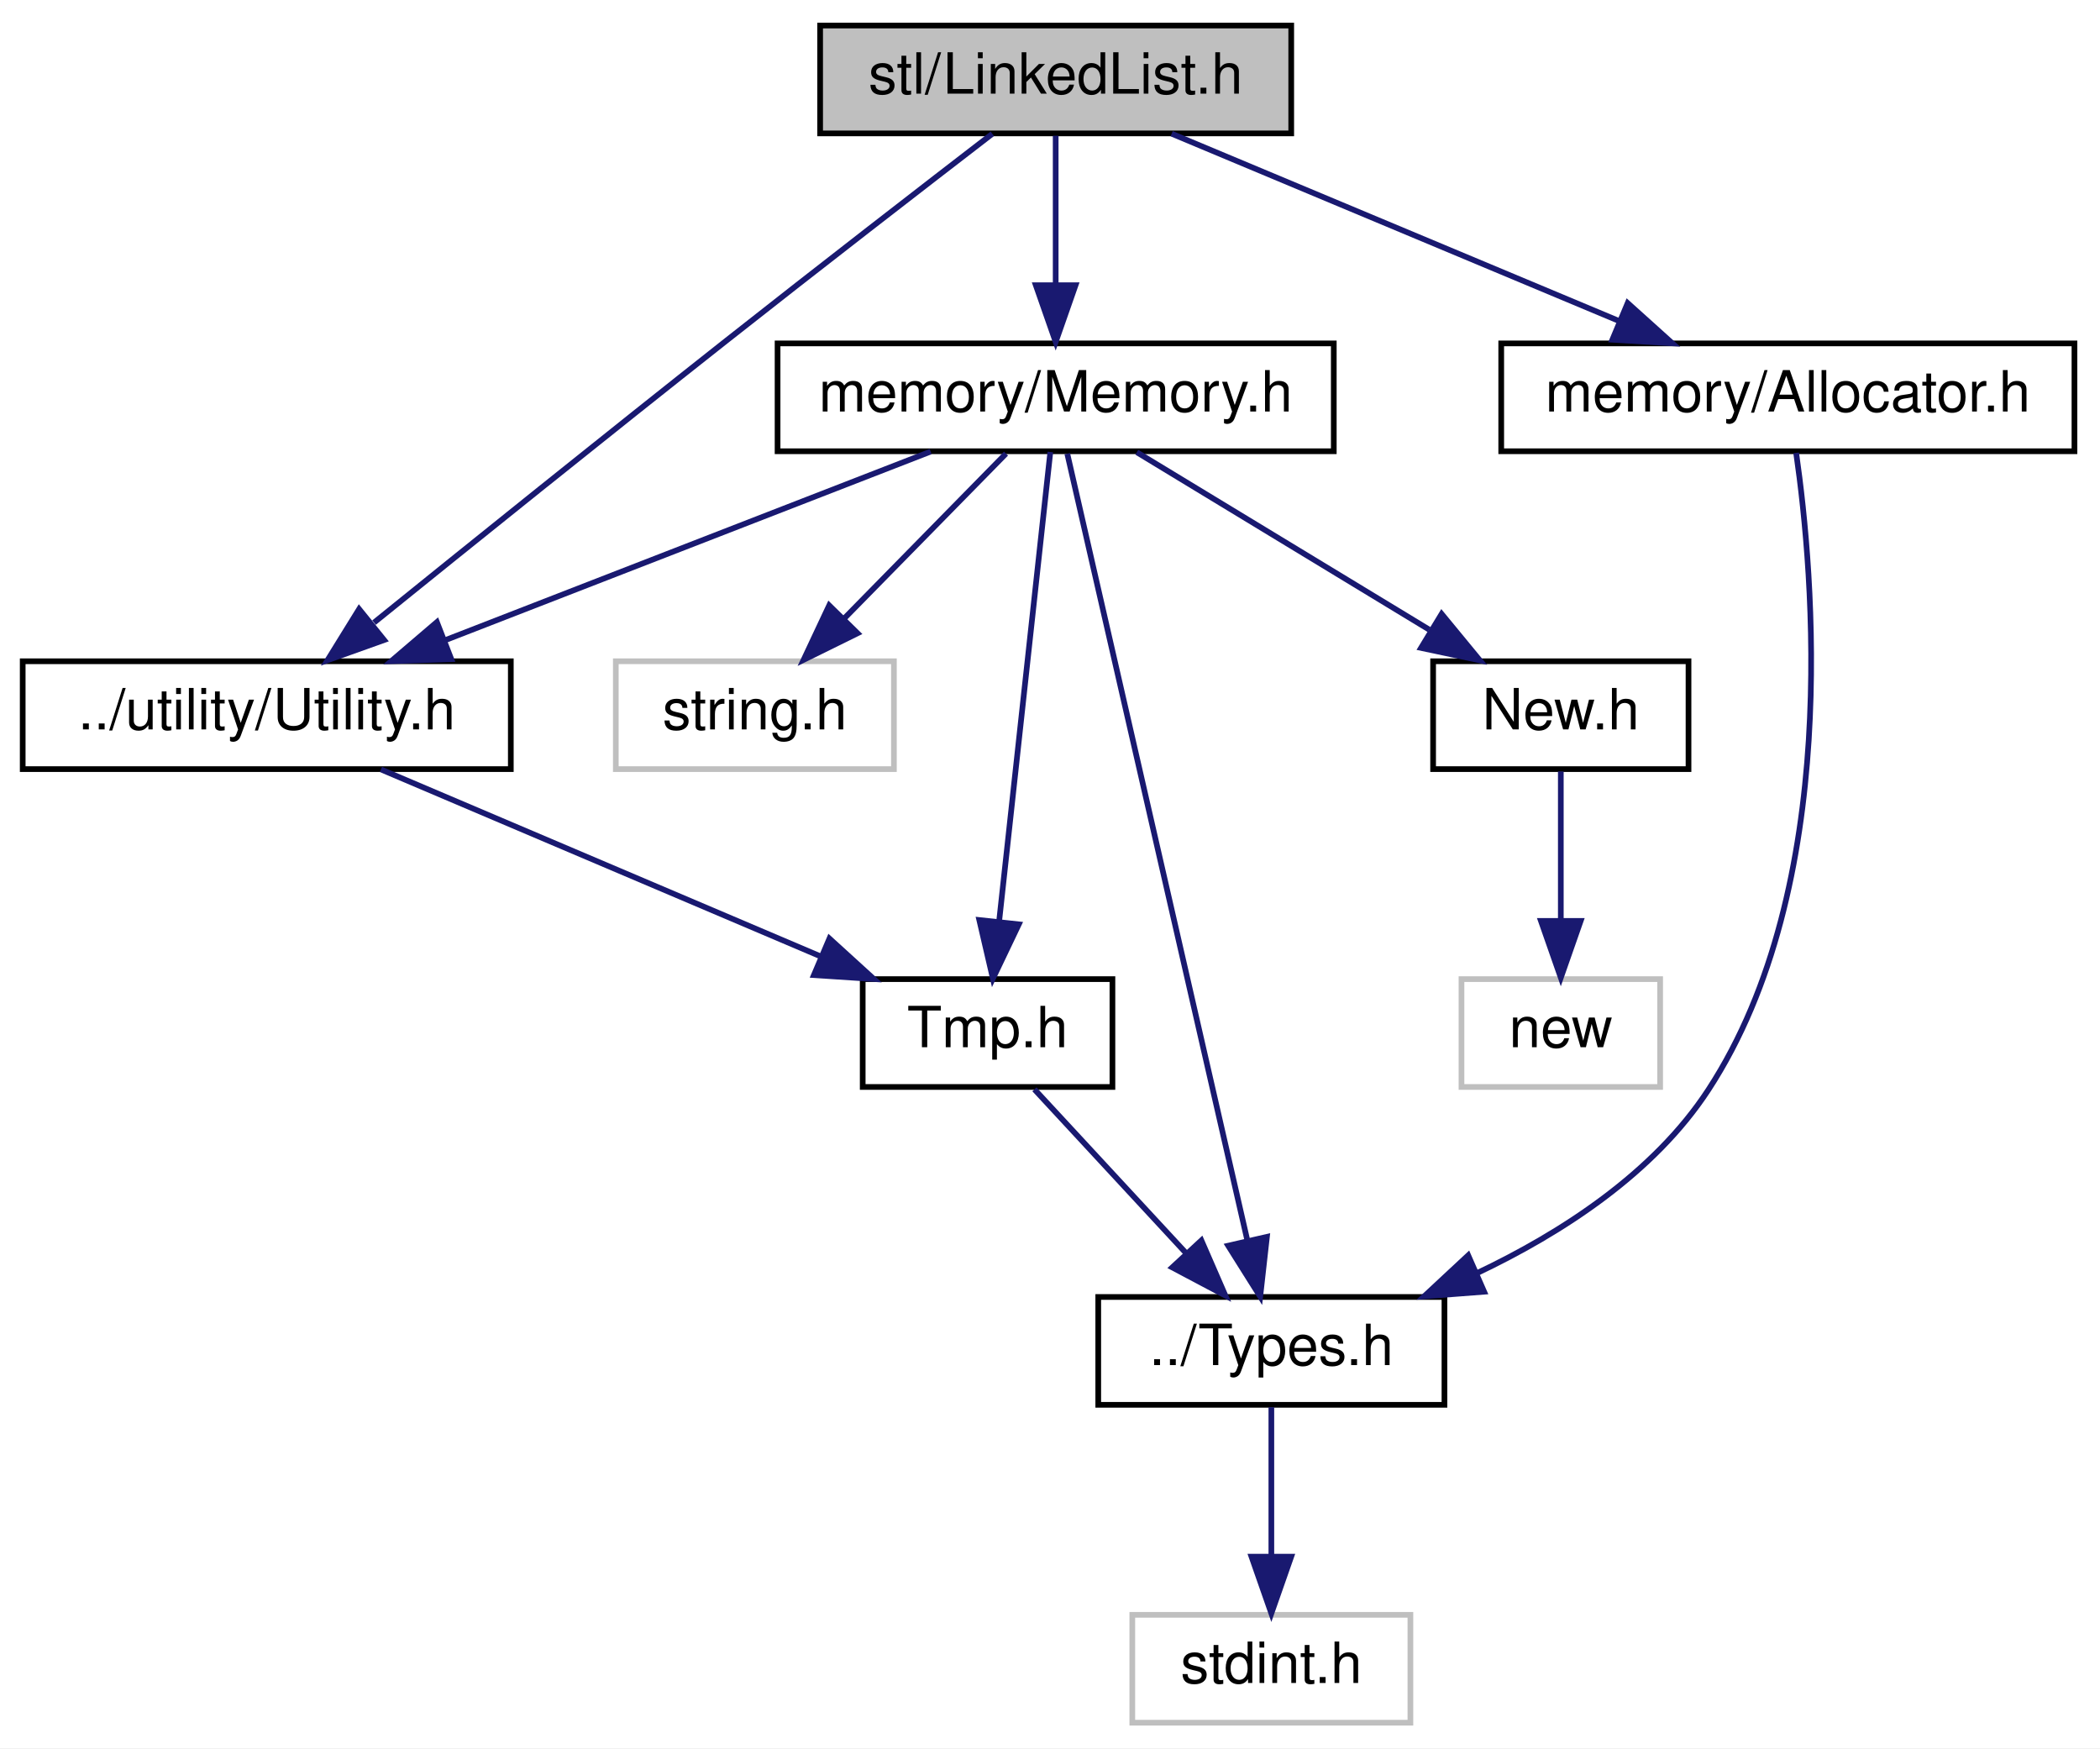
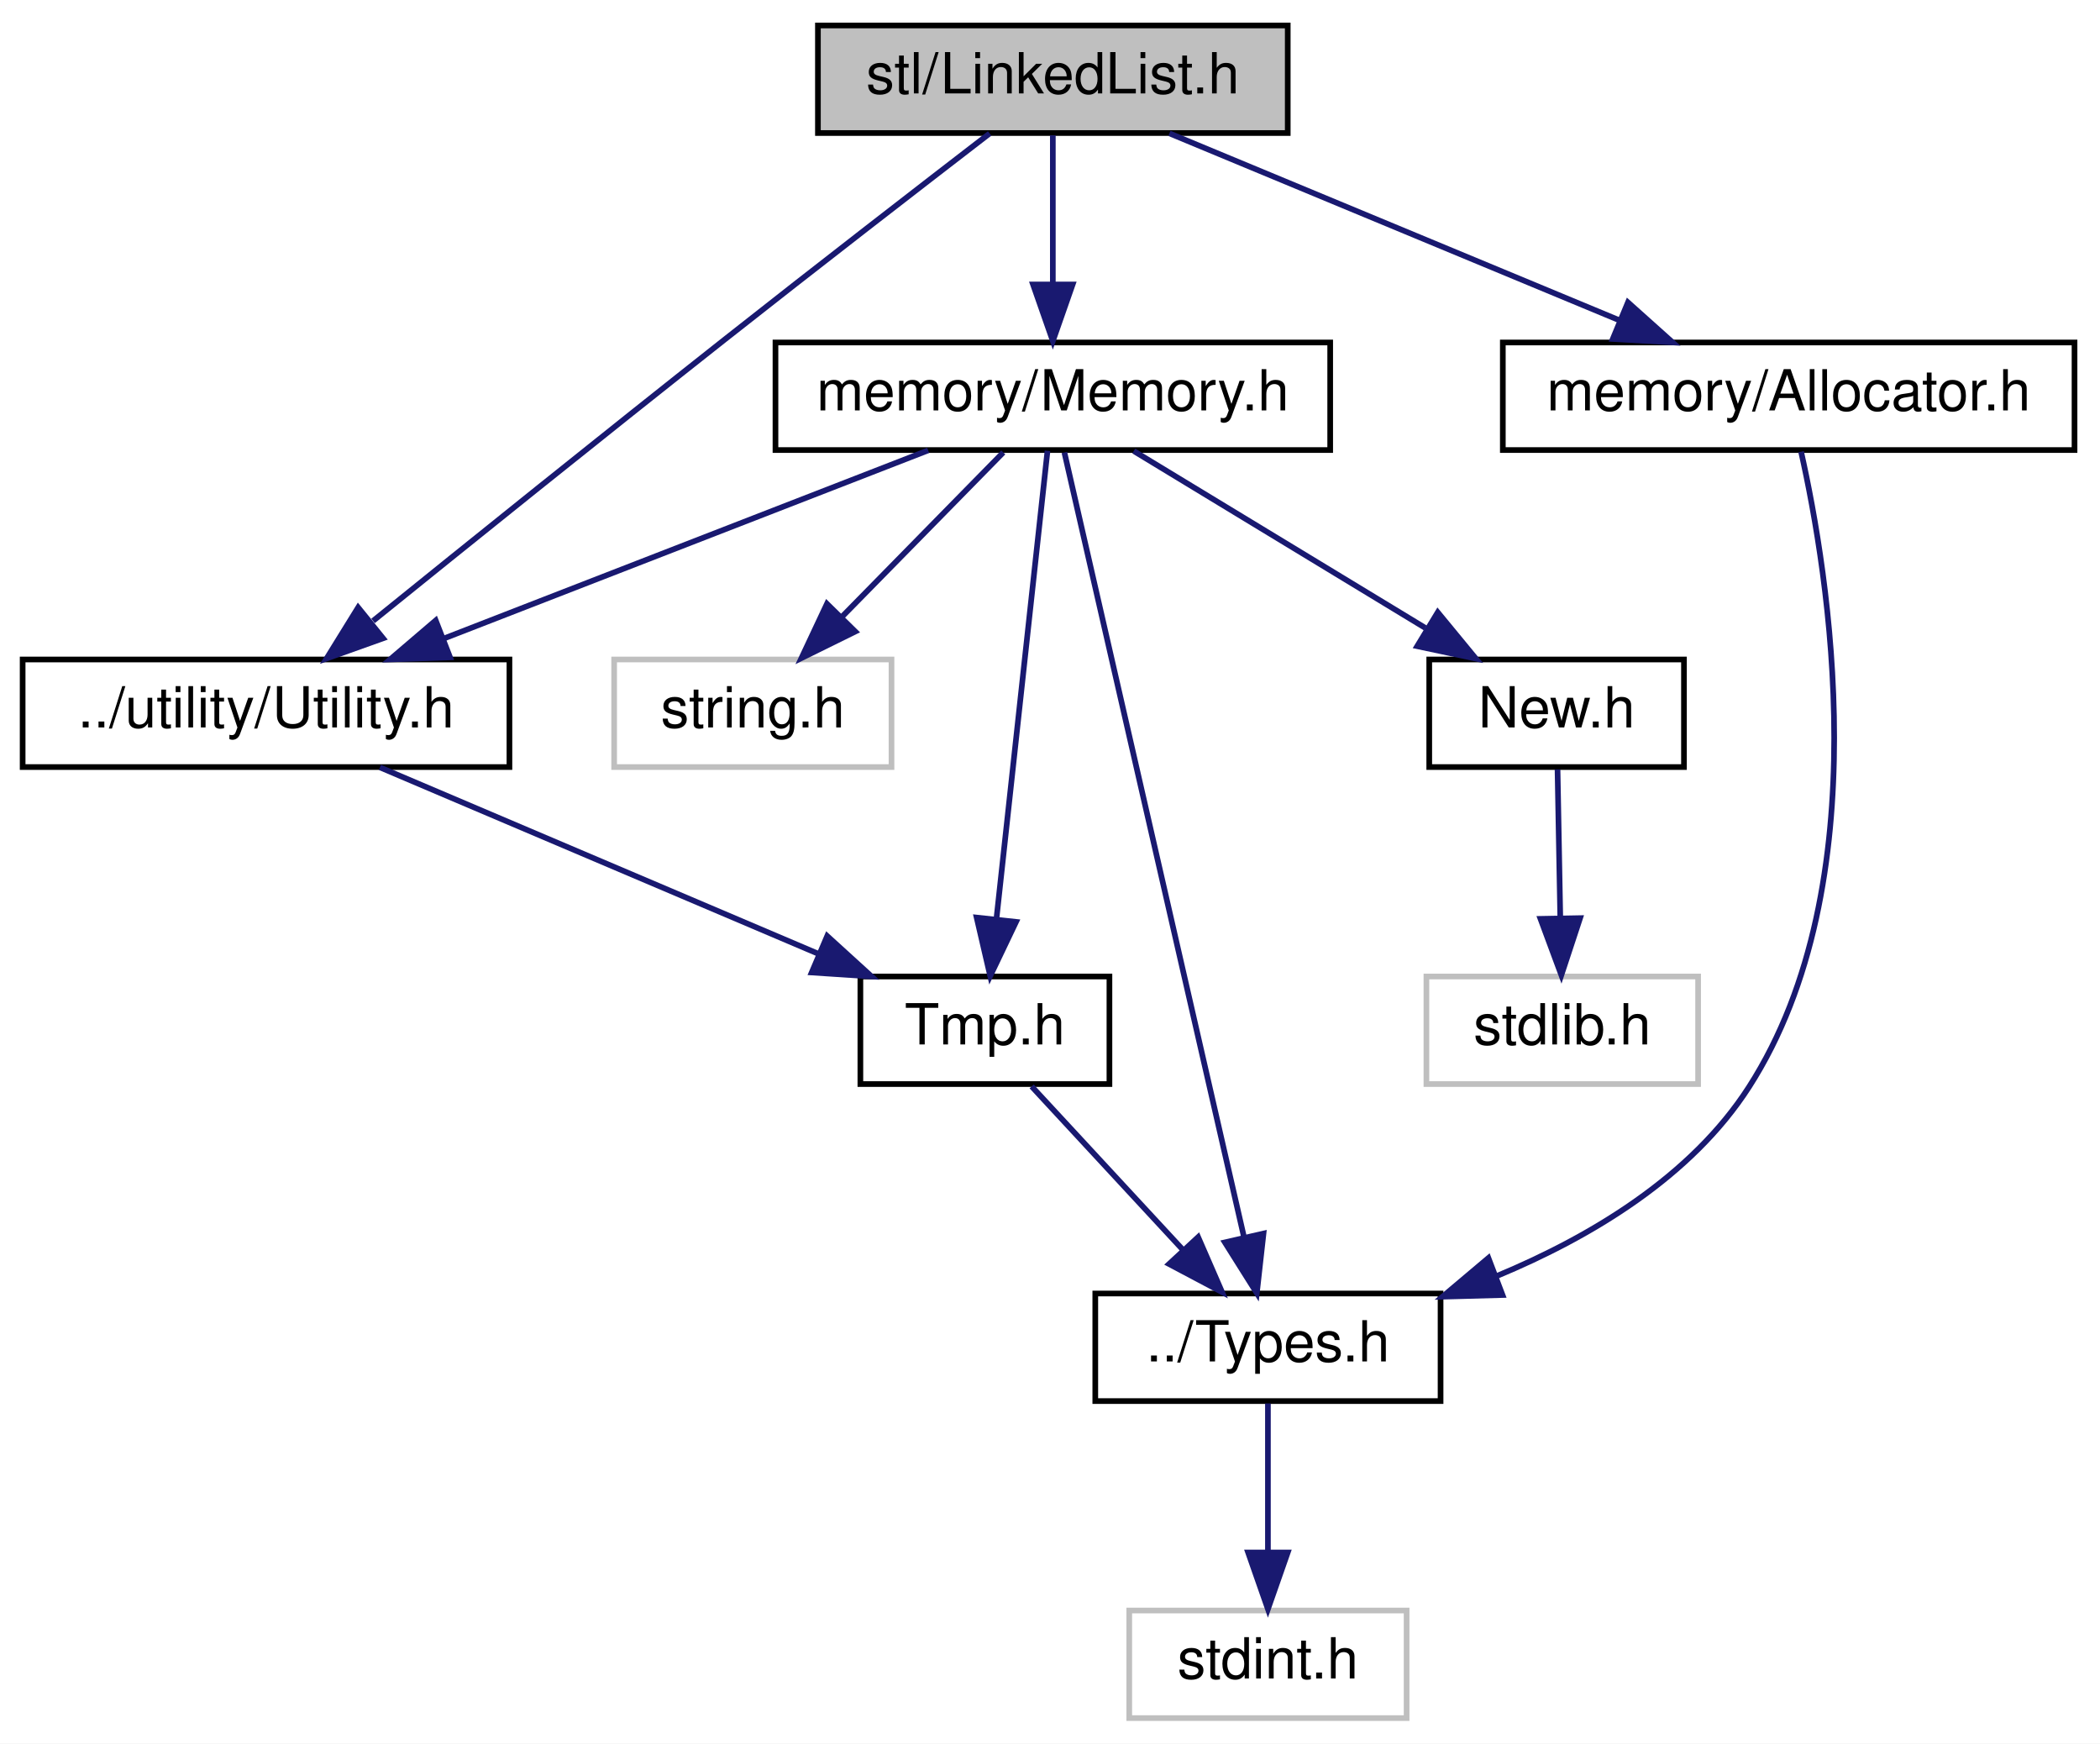
- <svg xmlns="http://www.w3.org/2000/svg" xmlns:xlink="http://www.w3.org/1999/xlink" width="370pt" height="308pt" viewBox="0.00 0.00 370.00 308.00">
+ <svg xmlns="http://www.w3.org/2000/svg" xmlns:xlink="http://www.w3.org/1999/xlink" width="371pt" height="308pt" viewBox="0.00 0.00 371.00 308.00">
  <g id="graph0" class="graph" transform="scale(1 1) rotate(0) translate(4 304)">
-     <polygon fill="white" stroke="none" points="-4,4 -4,-304 366,-304 366,4 -4,4" />
+     <polygon fill="white" stroke="none" points="-4,4 -4,-304 367,-304 367,4 -4,4" />
    <g id="node1" class="node">
      <polygon fill="#bfbfbf" stroke="black" points="140.5,-280.5 140.5,-299.5 223.5,-299.5 223.5,-280.5 140.5,-280.5" />
      <text text-anchor="middle" x="182" y="-287.5" font-family="Helvetica,sans-Serif" font-size="10.00">stl/LinkedList.h</text>
    </g>
    <g id="node2" class="node">
      <g id="a_node2">
        <a xlink:href="../../d3/de6/_memory_8h.html" target="_top" xlink:title="Memory is a class that provides dynamic fixed size memory. ">
          <polygon fill="white" stroke="black" points="133,-224.5 133,-243.5 231,-243.5 231,-224.5 133,-224.5" />
          <text text-anchor="middle" x="182" y="-231.5" font-family="Helvetica,sans-Serif" font-size="10.00">memory/Memory.h</text>
        </a>
      </g>
    </g>
    <g id="edge1" class="edge">
      <path fill="none" stroke="midnightblue" d="M182,-280.083C182,-273.006 182,-262.861 182,-253.986" />
      <polygon fill="midnightblue" stroke="midnightblue" points="185.5,-253.751 182,-243.751 178.5,-253.751 185.5,-253.751" />
    </g>
    <g id="node4" class="node">
      <g id="a_node4">
        <a xlink:href="../../db/d2a/_utility_8h.html" target="_top" xlink:title="Various helper functions. ">
          <polygon fill="white" stroke="black" points="0,-168.5 0,-187.5 86,-187.5 86,-168.5 0,-168.5" />
          <text text-anchor="middle" x="43" y="-175.5" font-family="Helvetica,sans-Serif" font-size="10.00">../utility/Utility.h</text>
        </a>
      </g>
    </g>
    <g id="edge13" class="edge">
      <path fill="none" stroke="midnightblue" d="M170.839,-280.427C159.129,-271.413 140.208,-256.79 124,-244 102.622,-227.131 78.276,-207.543 61.904,-194.315" />
      <polygon fill="midnightblue" stroke="midnightblue" points="63.675,-191.245 53.699,-187.678 59.273,-196.688 63.675,-191.245" />
    </g>
    <g id="node10" class="node">
      <g id="a_node10">
        <a xlink:href="../../df/d4d/_allocator_8h.html" target="_top" xlink:title="Allocator is a memory management library where allocations are always of fixed size. ">
-           <polygon fill="white" stroke="black" points="260.5,-224.5 260.5,-243.5 361.5,-243.5 361.5,-224.5 260.5,-224.5" />
-           <text text-anchor="middle" x="311" y="-231.5" font-family="Helvetica,sans-Serif" font-size="10.00">memory/Allocator.h</text>
+           <polygon fill="white" stroke="black" points="261.5,-224.5 261.5,-243.5 362.5,-243.5 362.5,-224.5 261.5,-224.5" />
+           <text text-anchor="middle" x="312" y="-231.5" font-family="Helvetica,sans-Serif" font-size="10.00">memory/Allocator.h</text>
        </a>
      </g>
    </g>
    <g id="edge11" class="edge">
-       <path fill="none" stroke="midnightblue" d="M202.44,-280.444C223.67,-271.557 257.099,-257.563 281.255,-247.451" />
-       <polygon fill="midnightblue" stroke="midnightblue" points="282.782,-250.606 290.655,-243.516 280.079,-244.149 282.782,-250.606" />
+       <path fill="none" stroke="midnightblue" d="M202.599,-280.444C223.993,-271.557 257.681,-257.563 282.024,-247.451" />
+       <polygon fill="midnightblue" stroke="midnightblue" points="283.605,-250.585 291.497,-243.516 280.92,-244.12 283.605,-250.585" />
    </g>
    <g id="node3" class="node">
      <polygon fill="white" stroke="#bfbfbf" points="104.5,-168.5 104.5,-187.5 153.5,-187.5 153.5,-168.5 104.5,-168.5" />
      <text text-anchor="middle" x="129" y="-175.5" font-family="Helvetica,sans-Serif" font-size="10.00">string.h</text>
    </g>
    <g id="edge2" class="edge">
      <path fill="none" stroke="midnightblue" d="M173.248,-224.083C165.53,-216.22 154.095,-204.569 144.783,-195.081" />
      <polygon fill="midnightblue" stroke="midnightblue" points="147.092,-192.436 137.589,-187.751 142.096,-197.34 147.092,-192.436" />
    </g>
    <g id="edge3" class="edge">
      <path fill="none" stroke="midnightblue" d="M159.975,-224.444C136.896,-215.478 100.438,-201.314 74.359,-191.183" />
      <polygon fill="midnightblue" stroke="midnightblue" points="75.511,-187.875 64.922,-187.516 72.976,-194.4 75.511,-187.875" />
    </g>
    <g id="node5" class="node">
      <g id="a_node5">
        <a xlink:href="../../d2/d37/_tmp_8h.html" target="_top" xlink:title="Template helper types, structs, and metafunctions. ">
          <polygon fill="white" stroke="black" points="148,-112.5 148,-131.5 192,-131.5 192,-112.5 148,-112.5" />
          <text text-anchor="middle" x="170" y="-119.5" font-family="Helvetica,sans-Serif" font-size="10.00">Tmp.h</text>
        </a>
      </g>
    </g>
    <g id="edge8" class="edge">
      <path fill="none" stroke="midnightblue" d="M181.058,-224.368C179.122,-206.617 174.655,-165.666 172.029,-141.597" />
      <polygon fill="midnightblue" stroke="midnightblue" points="175.501,-141.153 170.937,-131.591 168.542,-141.912 175.501,-141.153" />
    </g>
    <g id="node6" class="node">
      <g id="a_node6">
        <a xlink:href="../../d0/db6/_types_8h.html" target="_top" xlink:title="type definition of all the string types we will be using ">
          <polygon fill="white" stroke="black" points="189.5,-56.5 189.5,-75.5 250.5,-75.5 250.5,-56.5 189.5,-56.5" />
          <text text-anchor="middle" x="220" y="-63.5" font-family="Helvetica,sans-Serif" font-size="10.00">../Types.h</text>
        </a>
      </g>
    </g>
    <g id="edge7" class="edge">
      <path fill="none" stroke="midnightblue" d="M184.043,-224.075C190.025,-197.945 207.59,-121.211 215.747,-85.577" />
      <polygon fill="midnightblue" stroke="midnightblue" points="219.219,-86.097 218.039,-75.568 212.395,-84.535 219.219,-86.097" />
    </g>
    <g id="node8" class="node">
      <g id="a_node8">
        <a xlink:href="../../d9/d8a/_new_8h.html" target="_top" xlink:title="New operators defined for Arduino boards and for other boards use the normal new. ...">
          <polygon fill="white" stroke="black" points="248.5,-168.5 248.5,-187.5 293.5,-187.5 293.5,-168.5 248.5,-168.5" />
          <text text-anchor="middle" x="271" y="-175.5" font-family="Helvetica,sans-Serif" font-size="10.00">New.h</text>
        </a>
      </g>
    </g>
    <g id="edge9" class="edge">
      <path fill="none" stroke="midnightblue" d="M196.299,-224.324C210.183,-215.9 231.492,-202.971 247.804,-193.074" />
      <polygon fill="midnightblue" stroke="midnightblue" points="250.002,-195.834 256.736,-187.655 246.371,-189.85 250.002,-195.834" />
    </g>
    <g id="edge4" class="edge">
      <path fill="none" stroke="midnightblue" d="M63.123,-168.444C84.024,-159.557 116.935,-145.563 140.716,-135.451" />
      <polygon fill="midnightblue" stroke="midnightblue" points="142.138,-138.65 149.971,-131.516 139.398,-132.208 142.138,-138.65" />
    </g>
    <g id="edge5" class="edge">
      <path fill="none" stroke="midnightblue" d="M178.256,-112.083C185.465,-104.298 196.11,-92.802 204.846,-83.367" />
      <polygon fill="midnightblue" stroke="midnightblue" points="207.671,-85.467 211.897,-75.751 202.535,-80.711 207.671,-85.467" />
    </g>
    <g id="node7" class="node">
      <polygon fill="white" stroke="#bfbfbf" points="195.5,-0.5 195.5,-19.5 244.5,-19.5 244.5,-0.5 195.5,-0.5" />
      <text text-anchor="middle" x="220" y="-7.5" font-family="Helvetica,sans-Serif" font-size="10.00">stdint.h</text>
    </g>
    <g id="edge6" class="edge">
      <path fill="none" stroke="midnightblue" d="M220,-56.083C220,-49.006 220,-38.861 220,-29.986" />
      <polygon fill="midnightblue" stroke="midnightblue" points="223.5,-29.751 220,-19.751 216.5,-29.751 223.5,-29.751" />
    </g>
    <g id="node9" class="node">
-       <polygon fill="white" stroke="#bfbfbf" points="253.5,-112.5 253.5,-131.5 288.5,-131.5 288.5,-112.5 253.5,-112.5" />
-       <text text-anchor="middle" x="271" y="-119.5" font-family="Helvetica,sans-Serif" font-size="10.00">new</text>
+       <polygon fill="white" stroke="#bfbfbf" points="248,-112.5 248,-131.5 296,-131.5 296,-112.5 248,-112.5" />
+       <text text-anchor="middle" x="272" y="-119.5" font-family="Helvetica,sans-Serif" font-size="10.00">stdlib.h</text>
    </g>
    <g id="edge10" class="edge">
-       <path fill="none" stroke="midnightblue" d="M271,-168.083C271,-161.006 271,-150.861 271,-141.986" />
-       <polygon fill="midnightblue" stroke="midnightblue" points="274.5,-141.751 271,-131.751 267.5,-141.751 274.5,-141.751" />
+       <path fill="none" stroke="midnightblue" d="M271.165,-168.083C271.296,-161.006 271.484,-150.861 271.648,-141.986" />
+       <polygon fill="midnightblue" stroke="midnightblue" points="275.152,-141.814 271.838,-131.751 268.153,-141.685 275.152,-141.814" />
    </g>
    <g id="edge12" class="edge">
-       <path fill="none" stroke="midnightblue" d="M312.467,-224.21C315.523,-202.967 320.474,-147.942 297,-112 287.394,-97.292 271.18,-86.783 256.1,-79.639" />
-       <polygon fill="midnightblue" stroke="midnightblue" points="257.491,-76.427 246.927,-75.618 254.681,-82.838 257.491,-76.427" />
+       <path fill="none" stroke="midnightblue" d="M314.192,-224.21C318.959,-202.967 328.081,-147.943 305,-112 294.818,-96.144 277.095,-85.523 260.459,-78.603" />
+       <polygon fill="midnightblue" stroke="midnightblue" points="261.445,-75.233 250.854,-74.944 258.953,-81.775 261.445,-75.233" />
    </g>
  </g>
</svg>
